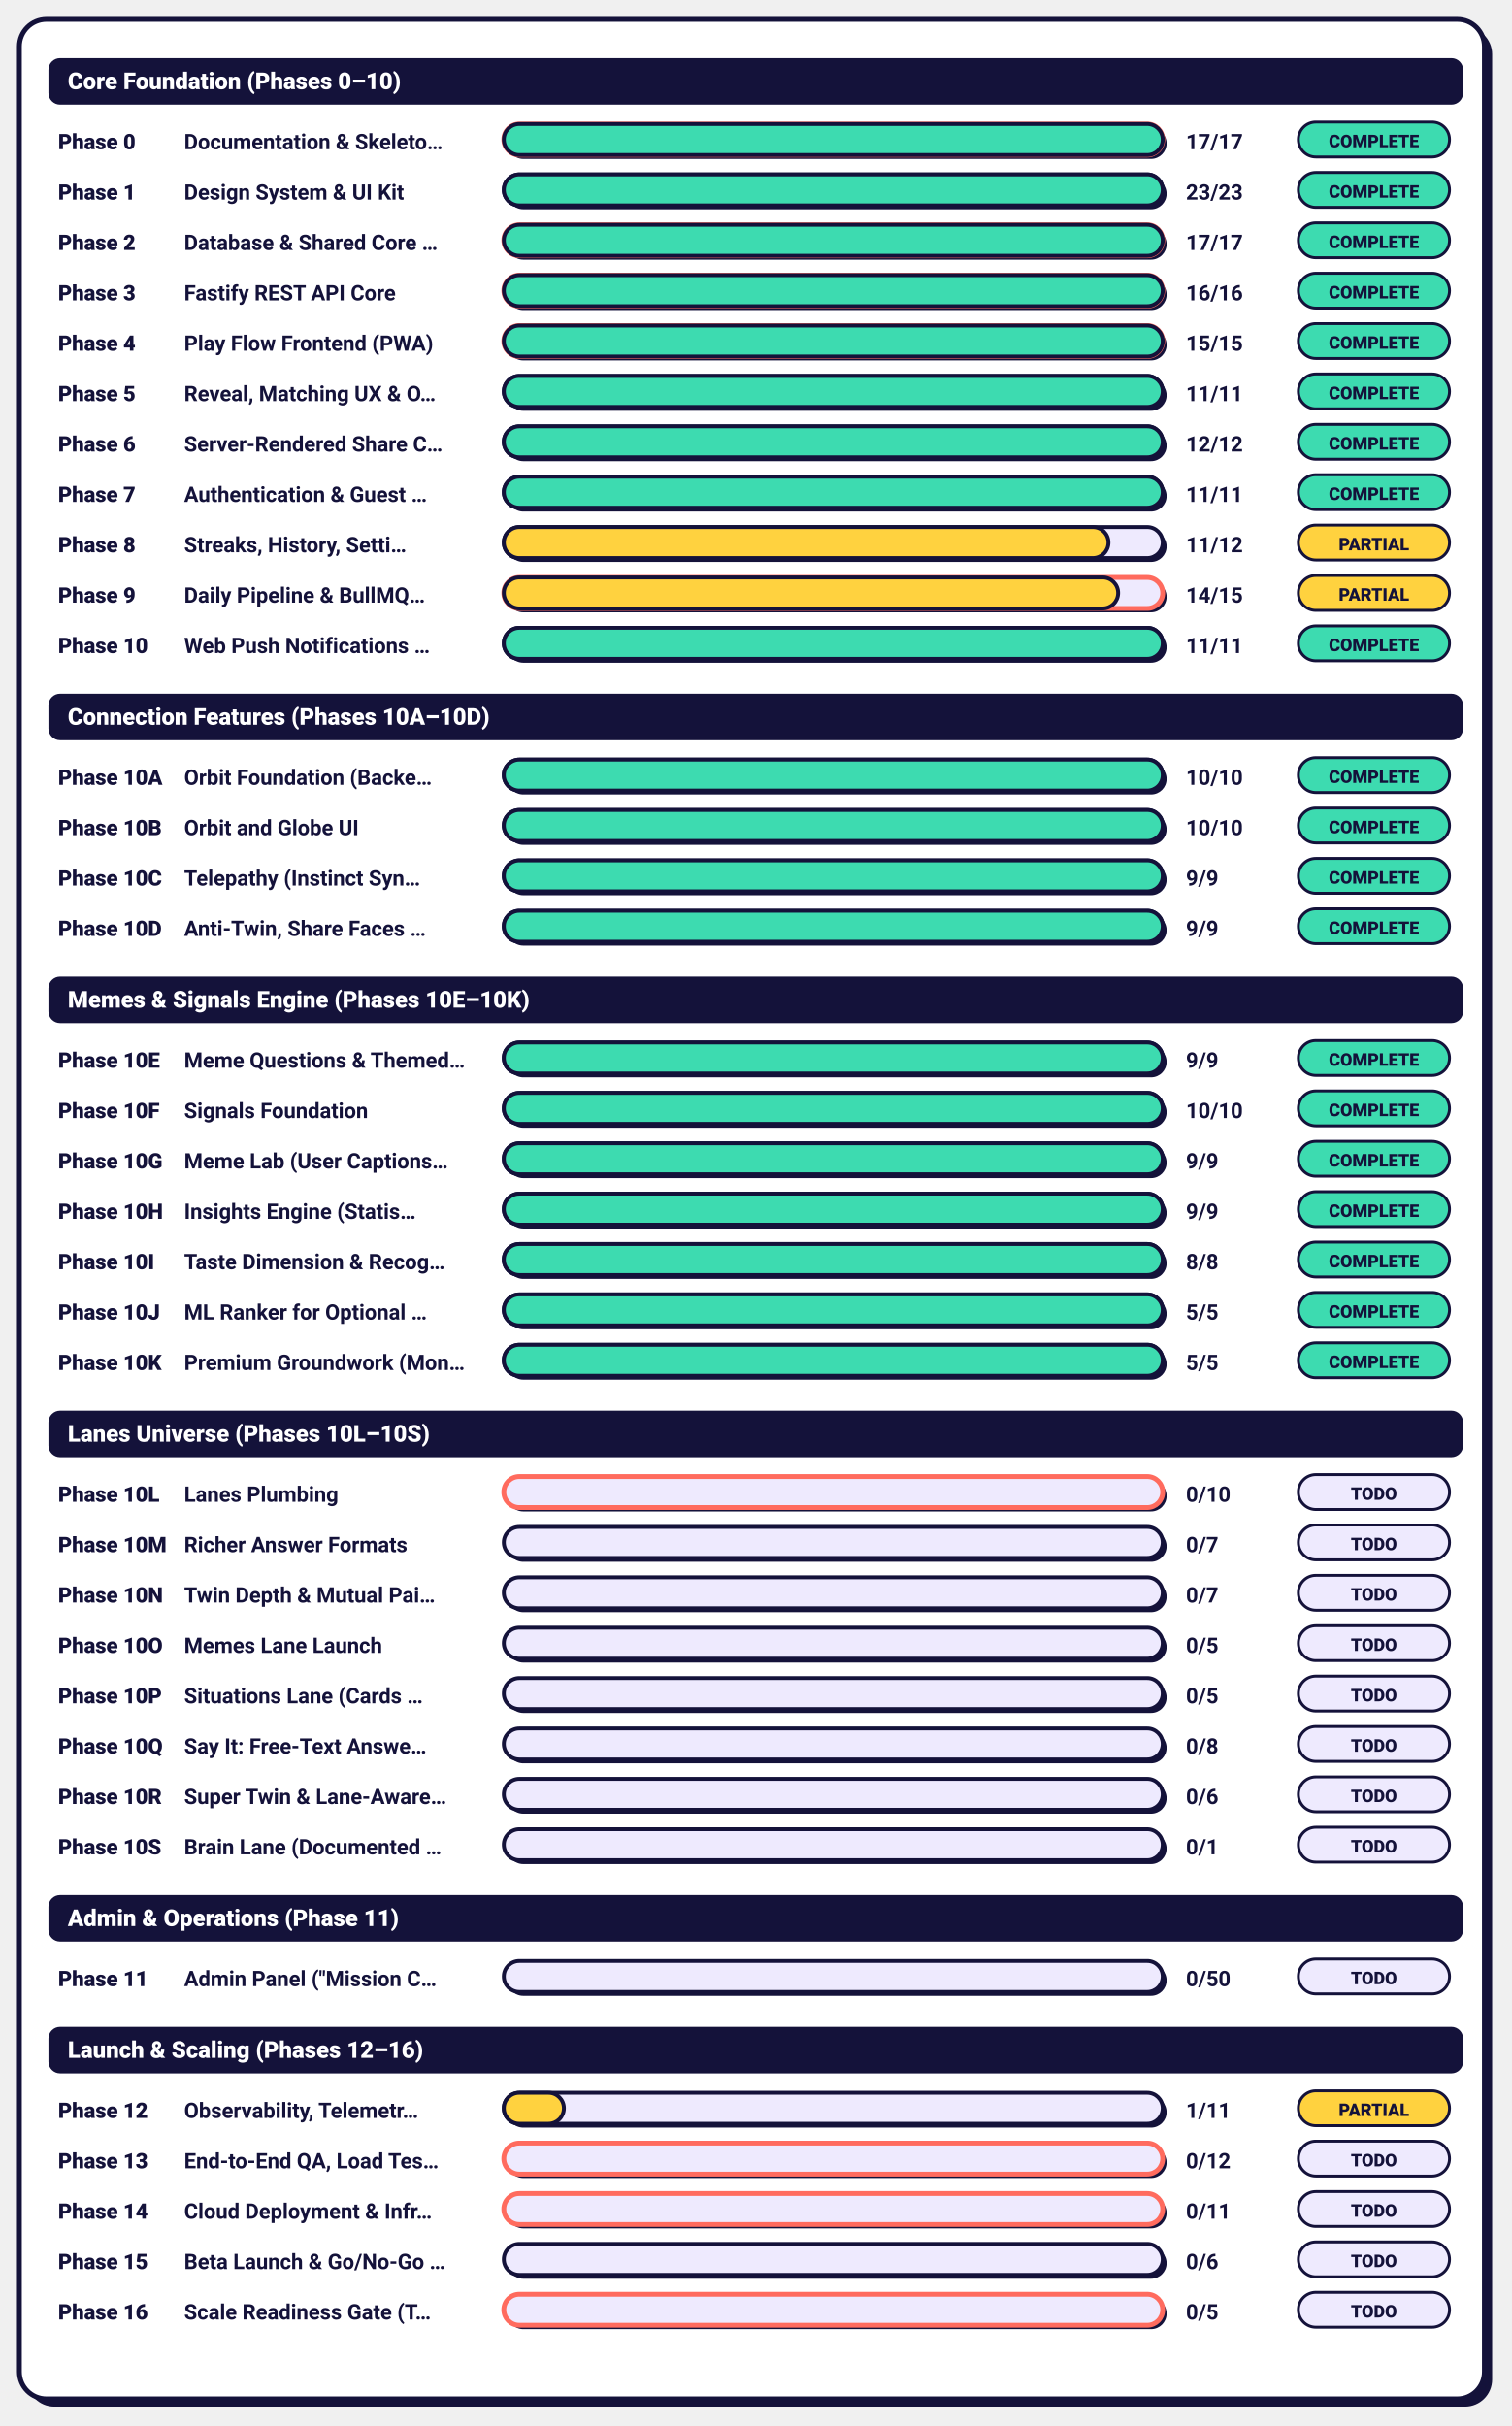
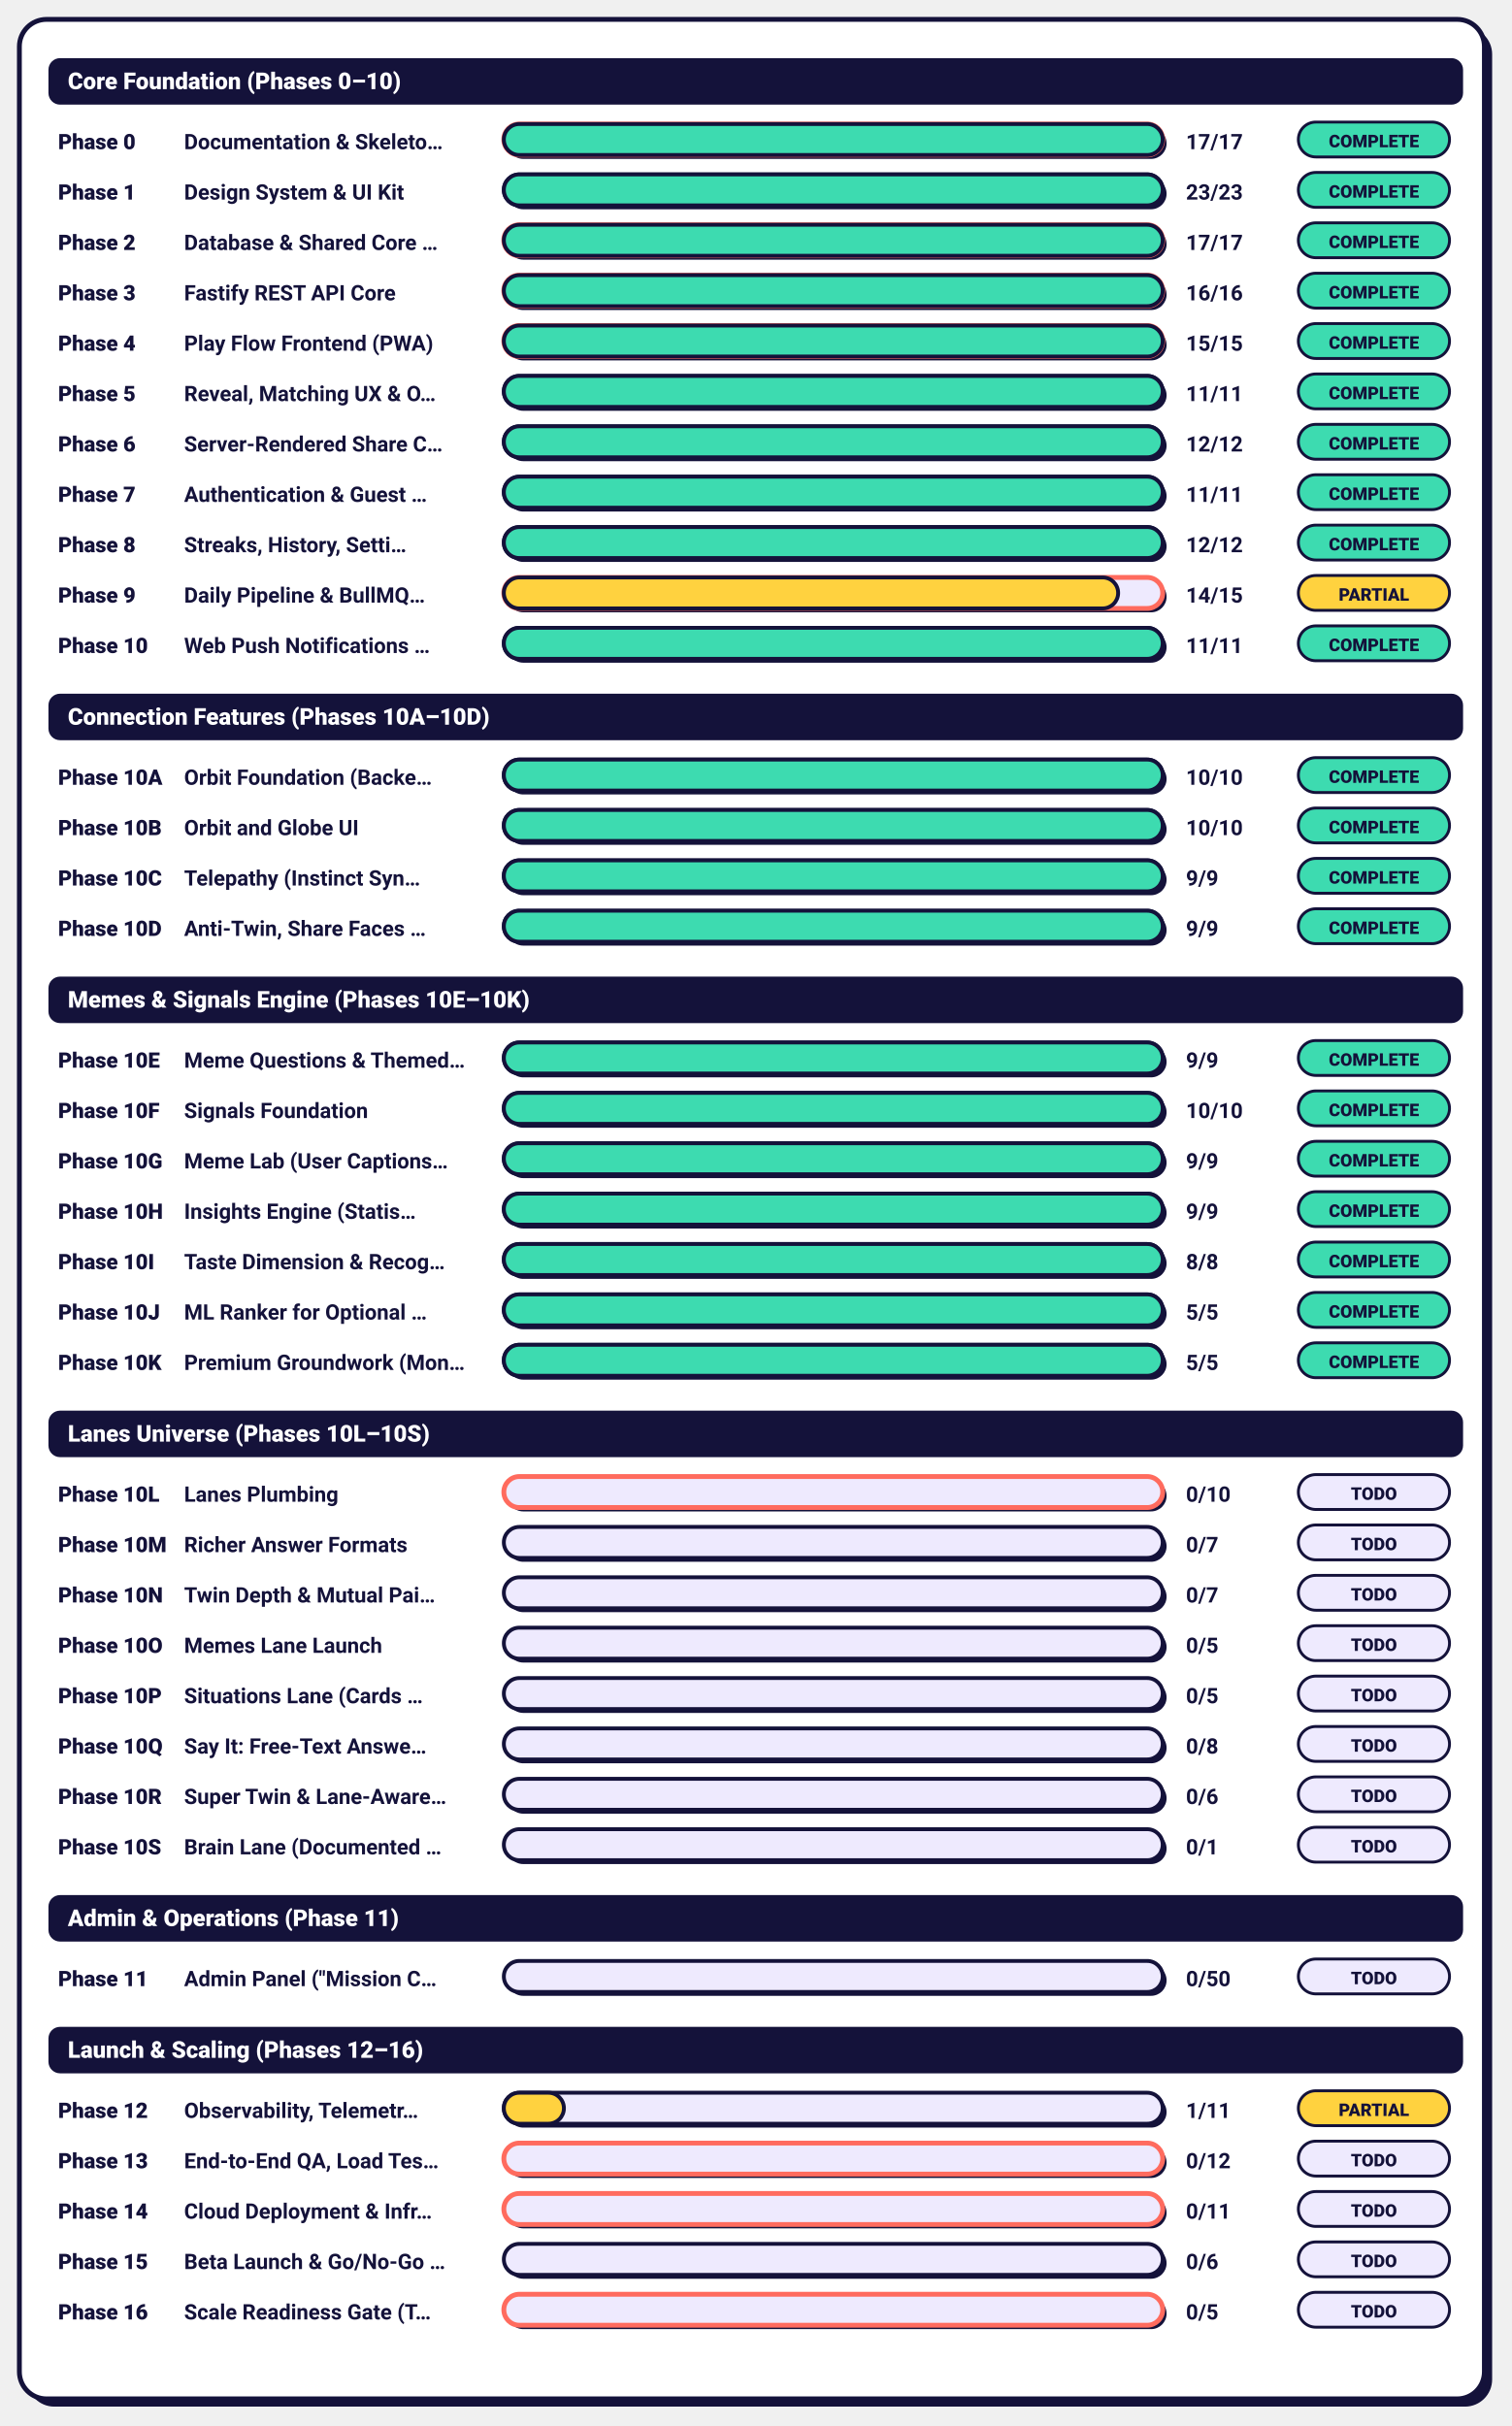
<svg xmlns="http://www.w3.org/2000/svg" width="780" height="1252" viewBox="0 0 780 1252">
  <style>
    text { font-family: system-ui, -apple-system, 'Segoe UI', Roboto, Helvetica, Arial, sans-serif; }
    .gh { font-size: 12px; font-weight: 800; fill: #FFFFFF; }
    .pid { font-size: 11px; font-weight: 800; fill: #14123A; }
    .pname { font-size: 11px; font-weight: 600; fill: #14123A; }
    .pcount { font-size: 11px; font-weight: 700; fill: #14123A; }
    .pstatus { font-size: 9px; font-weight: 800; fill: #14123A; text-anchor: middle; }
    .sh { fill: #14123A; rx: 8px; }
    .tk { fill: #EEEAFE; stroke: #14123A; stroke-width: 2; rx: 8px; }
    .tk-crit { fill: #EEEAFE; stroke: #FF6B5E; stroke-width: 2.5; rx: 8px; }
    .f-mint { fill: #3DDBB0; stroke: #14123A; stroke-width: 2; rx: 8px; }
    .f-sun { fill: #FFD23F; stroke: #14123A; stroke-width: 2; rx: 8px; }
    .f-lav { fill: #EEEAFE; stroke: #14123A; stroke-width: 2; rx: 8px; }
    .b-mint { fill: #3DDBB0; stroke: #14123A; stroke-width: 1.5; rx: 9px; }
    .b-sun { fill: #FFD23F; stroke: #14123A; stroke-width: 1.5; rx: 9px; }
    .b-lav { fill: #EEEAFE; stroke: #14123A; stroke-width: 1.5; rx: 9px; }
  </style>
  <rect x="14" y="14" width="756" height="1228" rx="14" fill="#14123A" />
  <rect x="10" y="10" width="756" height="1228" rx="14" fill="#FFFFFF" stroke="#14123A" stroke-width="2.5" />
  <rect x="25" y="30" width="730" height="24" rx="6" fill="#14123A" />
  <text x="35" y="46" class="gh">Core Foundation (Phases 0–10)</text>
  <text x="30" y="77" class="pid">Phase 0</text>
  <text x="95" y="77" class="pname">Documentation &amp; Skeleto…</text>
  <rect x="262" y="66" width="340" height="16" class="sh" />
  <rect x="260" y="64" width="340" height="16" class="tk-crit" />
  <rect x="260" y="64" width="340" height="16" class="f-mint" />
  <text x="612" y="77" class="pcount">17/17</text>
  <rect x="670" y="63" width="78" height="18" class="b-mint" />
  <text x="709" y="76" class="pstatus">COMPLETE</text>
  <text x="30" y="103" class="pid">Phase 1</text>
  <text x="95" y="103" class="pname">Design System &amp; UI Kit</text>
  <rect x="262" y="92" width="340" height="16" class="sh" />
  <rect x="260" y="90" width="340" height="16" class="tk" />
  <rect x="260" y="90" width="340" height="16" class="f-mint" />
  <text x="612" y="103" class="pcount">23/23</text>
  <rect x="670" y="89" width="78" height="18" class="b-mint" />
  <text x="709" y="102" class="pstatus">COMPLETE</text>
  <text x="30" y="129" class="pid">Phase 2</text>
  <text x="95" y="129" class="pname">Database &amp; Shared Core …</text>
  <rect x="262" y="118" width="340" height="16" class="sh" />
  <rect x="260" y="116" width="340" height="16" class="tk-crit" />
  <rect x="260" y="116" width="340" height="16" class="f-mint" />
  <text x="612" y="129" class="pcount">17/17</text>
  <rect x="670" y="115" width="78" height="18" class="b-mint" />
  <text x="709" y="128" class="pstatus">COMPLETE</text>
  <text x="30" y="155" class="pid">Phase 3</text>
  <text x="95" y="155" class="pname">Fastify REST API Core</text>
  <rect x="262" y="144" width="340" height="16" class="sh" />
  <rect x="260" y="142" width="340" height="16" class="tk-crit" />
  <rect x="260" y="142" width="340" height="16" class="f-mint" />
  <text x="612" y="155" class="pcount">16/16</text>
  <rect x="670" y="141" width="78" height="18" class="b-mint" />
  <text x="709" y="154" class="pstatus">COMPLETE</text>
  <text x="30" y="181" class="pid">Phase 4</text>
  <text x="95" y="181" class="pname">Play Flow Frontend (PWA)</text>
  <rect x="262" y="170" width="340" height="16" class="sh" />
  <rect x="260" y="168" width="340" height="16" class="tk-crit" />
  <rect x="260" y="168" width="340" height="16" class="f-mint" />
  <text x="612" y="181" class="pcount">15/15</text>
  <rect x="670" y="167" width="78" height="18" class="b-mint" />
  <text x="709" y="180" class="pstatus">COMPLETE</text>
  <text x="30" y="207" class="pid">Phase 5</text>
  <text x="95" y="207" class="pname">Reveal, Matching UX &amp; O…</text>
  <rect x="262" y="196" width="340" height="16" class="sh" />
  <rect x="260" y="194" width="340" height="16" class="tk" />
  <rect x="260" y="194" width="340" height="16" class="f-mint" />
  <text x="612" y="207" class="pcount">11/11</text>
  <rect x="670" y="193" width="78" height="18" class="b-mint" />
  <text x="709" y="206" class="pstatus">COMPLETE</text>
  <text x="30" y="233" class="pid">Phase 6</text>
  <text x="95" y="233" class="pname">Server-Rendered Share C…</text>
  <rect x="262" y="222" width="340" height="16" class="sh" />
  <rect x="260" y="220" width="340" height="16" class="tk" />
  <rect x="260" y="220" width="340" height="16" class="f-mint" />
  <text x="612" y="233" class="pcount">12/12</text>
  <rect x="670" y="219" width="78" height="18" class="b-mint" />
  <text x="709" y="232" class="pstatus">COMPLETE</text>
  <text x="30" y="259" class="pid">Phase 7</text>
  <text x="95" y="259" class="pname">Authentication &amp; Guest …</text>
  <rect x="262" y="248" width="340" height="16" class="sh" />
  <rect x="260" y="246" width="340" height="16" class="tk" />
  <rect x="260" y="246" width="340" height="16" class="f-mint" />
  <text x="612" y="259" class="pcount">11/11</text>
  <rect x="670" y="245" width="78" height="18" class="b-mint" />
  <text x="709" y="258" class="pstatus">COMPLETE</text>
  <text x="30" y="285" class="pid">Phase 8</text>
  <text x="95" y="285" class="pname">Streaks, History, Setti…</text>
  <rect x="262" y="274" width="340" height="16" class="sh" />
  <rect x="260" y="272" width="340" height="16" class="tk" />
-   <rect x="260" y="272" width="312" height="16" class="f-sun" />
-   <text x="612" y="285" class="pcount">11/12</text>
-   <rect x="670" y="271" width="78" height="18" class="b-sun" />
-   <text x="709" y="284" class="pstatus">PARTIAL</text>
+   <rect x="260" y="272" width="340" height="16" class="f-mint" />
+   <text x="612" y="285" class="pcount">12/12</text>
+   <rect x="670" y="271" width="78" height="18" class="b-mint" />
+   <text x="709" y="284" class="pstatus">COMPLETE</text>
  <text x="30" y="311" class="pid">Phase 9</text>
  <text x="95" y="311" class="pname">Daily Pipeline &amp; BullMQ…</text>
  <rect x="262" y="300" width="340" height="16" class="sh" />
  <rect x="260" y="298" width="340" height="16" class="tk-crit" />
  <rect x="260" y="298" width="317" height="16" class="f-sun" />
  <text x="612" y="311" class="pcount">14/15</text>
  <rect x="670" y="297" width="78" height="18" class="b-sun" />
  <text x="709" y="310" class="pstatus">PARTIAL</text>
  <text x="30" y="337" class="pid">Phase 10</text>
  <text x="95" y="337" class="pname">Web Push Notifications …</text>
  <rect x="262" y="326" width="340" height="16" class="sh" />
  <rect x="260" y="324" width="340" height="16" class="tk" />
  <rect x="260" y="324" width="340" height="16" class="f-mint" />
  <text x="612" y="337" class="pcount">11/11</text>
  <rect x="670" y="323" width="78" height="18" class="b-mint" />
  <text x="709" y="336" class="pstatus">COMPLETE</text>
  <rect x="25" y="358" width="730" height="24" rx="6" fill="#14123A" />
  <text x="35" y="374" class="gh">Connection Features (Phases 10A–10D)</text>
  <text x="30" y="405" class="pid">Phase 10A</text>
  <text x="95" y="405" class="pname">Orbit Foundation (Backe…</text>
  <rect x="262" y="394" width="340" height="16" class="sh" />
  <rect x="260" y="392" width="340" height="16" class="tk" />
  <rect x="260" y="392" width="340" height="16" class="f-mint" />
  <text x="612" y="405" class="pcount">10/10</text>
  <rect x="670" y="391" width="78" height="18" class="b-mint" />
  <text x="709" y="404" class="pstatus">COMPLETE</text>
  <text x="30" y="431" class="pid">Phase 10B</text>
  <text x="95" y="431" class="pname">Orbit and Globe UI</text>
  <rect x="262" y="420" width="340" height="16" class="sh" />
  <rect x="260" y="418" width="340" height="16" class="tk" />
  <rect x="260" y="418" width="340" height="16" class="f-mint" />
  <text x="612" y="431" class="pcount">10/10</text>
  <rect x="670" y="417" width="78" height="18" class="b-mint" />
  <text x="709" y="430" class="pstatus">COMPLETE</text>
  <text x="30" y="457" class="pid">Phase 10C</text>
  <text x="95" y="457" class="pname">Telepathy (Instinct Syn…</text>
  <rect x="262" y="446" width="340" height="16" class="sh" />
  <rect x="260" y="444" width="340" height="16" class="tk" />
  <rect x="260" y="444" width="340" height="16" class="f-mint" />
  <text x="612" y="457" class="pcount">9/9</text>
  <rect x="670" y="443" width="78" height="18" class="b-mint" />
  <text x="709" y="456" class="pstatus">COMPLETE</text>
  <text x="30" y="483" class="pid">Phase 10D</text>
  <text x="95" y="483" class="pname">Anti-Twin, Share Faces …</text>
  <rect x="262" y="472" width="340" height="16" class="sh" />
  <rect x="260" y="470" width="340" height="16" class="tk" />
  <rect x="260" y="470" width="340" height="16" class="f-mint" />
  <text x="612" y="483" class="pcount">9/9</text>
  <rect x="670" y="469" width="78" height="18" class="b-mint" />
  <text x="709" y="482" class="pstatus">COMPLETE</text>
  <rect x="25" y="504" width="730" height="24" rx="6" fill="#14123A" />
  <text x="35" y="520" class="gh">Memes &amp; Signals Engine (Phases 10E–10K)</text>
  <text x="30" y="551" class="pid">Phase 10E</text>
  <text x="95" y="551" class="pname">Meme Questions &amp; Themed…</text>
  <rect x="262" y="540" width="340" height="16" class="sh" />
  <rect x="260" y="538" width="340" height="16" class="tk" />
  <rect x="260" y="538" width="340" height="16" class="f-mint" />
  <text x="612" y="551" class="pcount">9/9</text>
  <rect x="670" y="537" width="78" height="18" class="b-mint" />
  <text x="709" y="550" class="pstatus">COMPLETE</text>
  <text x="30" y="577" class="pid">Phase 10F</text>
  <text x="95" y="577" class="pname">Signals Foundation</text>
  <rect x="262" y="566" width="340" height="16" class="sh" />
  <rect x="260" y="564" width="340" height="16" class="tk" />
  <rect x="260" y="564" width="340" height="16" class="f-mint" />
  <text x="612" y="577" class="pcount">10/10</text>
  <rect x="670" y="563" width="78" height="18" class="b-mint" />
  <text x="709" y="576" class="pstatus">COMPLETE</text>
  <text x="30" y="603" class="pid">Phase 10G</text>
  <text x="95" y="603" class="pname">Meme Lab (User Captions…</text>
  <rect x="262" y="592" width="340" height="16" class="sh" />
  <rect x="260" y="590" width="340" height="16" class="tk" />
  <rect x="260" y="590" width="340" height="16" class="f-mint" />
  <text x="612" y="603" class="pcount">9/9</text>
  <rect x="670" y="589" width="78" height="18" class="b-mint" />
  <text x="709" y="602" class="pstatus">COMPLETE</text>
  <text x="30" y="629" class="pid">Phase 10H</text>
  <text x="95" y="629" class="pname">Insights Engine (Statis…</text>
  <rect x="262" y="618" width="340" height="16" class="sh" />
  <rect x="260" y="616" width="340" height="16" class="tk" />
  <rect x="260" y="616" width="340" height="16" class="f-mint" />
  <text x="612" y="629" class="pcount">9/9</text>
  <rect x="670" y="615" width="78" height="18" class="b-mint" />
  <text x="709" y="628" class="pstatus">COMPLETE</text>
  <text x="30" y="655" class="pid">Phase 10I</text>
  <text x="95" y="655" class="pname">Taste Dimension &amp; Recog…</text>
  <rect x="262" y="644" width="340" height="16" class="sh" />
  <rect x="260" y="642" width="340" height="16" class="tk" />
  <rect x="260" y="642" width="340" height="16" class="f-mint" />
  <text x="612" y="655" class="pcount">8/8</text>
  <rect x="670" y="641" width="78" height="18" class="b-mint" />
  <text x="709" y="654" class="pstatus">COMPLETE</text>
  <text x="30" y="681" class="pid">Phase 10J</text>
  <text x="95" y="681" class="pname">ML Ranker for Optional …</text>
  <rect x="262" y="670" width="340" height="16" class="sh" />
  <rect x="260" y="668" width="340" height="16" class="tk" />
  <rect x="260" y="668" width="340" height="16" class="f-mint" />
  <text x="612" y="681" class="pcount">5/5</text>
  <rect x="670" y="667" width="78" height="18" class="b-mint" />
  <text x="709" y="680" class="pstatus">COMPLETE</text>
  <text x="30" y="707" class="pid">Phase 10K</text>
  <text x="95" y="707" class="pname">Premium Groundwork (Mon…</text>
  <rect x="262" y="696" width="340" height="16" class="sh" />
  <rect x="260" y="694" width="340" height="16" class="tk" />
  <rect x="260" y="694" width="340" height="16" class="f-mint" />
  <text x="612" y="707" class="pcount">5/5</text>
  <rect x="670" y="693" width="78" height="18" class="b-mint" />
  <text x="709" y="706" class="pstatus">COMPLETE</text>
  <rect x="25" y="728" width="730" height="24" rx="6" fill="#14123A" />
  <text x="35" y="744" class="gh">Lanes Universe (Phases 10L–10S)</text>
  <text x="30" y="775" class="pid">Phase 10L</text>
  <text x="95" y="775" class="pname">Lanes Plumbing</text>
  <rect x="262" y="764" width="340" height="16" class="sh" />
  <rect x="260" y="762" width="340" height="16" class="tk-crit" />
  <text x="612" y="775" class="pcount">0/10</text>
  <rect x="670" y="761" width="78" height="18" class="b-lav" />
  <text x="709" y="774" class="pstatus">TODO</text>
  <text x="30" y="801" class="pid">Phase 10M</text>
  <text x="95" y="801" class="pname">Richer Answer Formats</text>
  <rect x="262" y="790" width="340" height="16" class="sh" />
  <rect x="260" y="788" width="340" height="16" class="tk" />
  <text x="612" y="801" class="pcount">0/7</text>
  <rect x="670" y="787" width="78" height="18" class="b-lav" />
  <text x="709" y="800" class="pstatus">TODO</text>
  <text x="30" y="827" class="pid">Phase 10N</text>
  <text x="95" y="827" class="pname">Twin Depth &amp; Mutual Pai…</text>
  <rect x="262" y="816" width="340" height="16" class="sh" />
  <rect x="260" y="814" width="340" height="16" class="tk" />
  <text x="612" y="827" class="pcount">0/7</text>
  <rect x="670" y="813" width="78" height="18" class="b-lav" />
  <text x="709" y="826" class="pstatus">TODO</text>
  <text x="30" y="853" class="pid">Phase 10O</text>
  <text x="95" y="853" class="pname">Memes Lane Launch</text>
  <rect x="262" y="842" width="340" height="16" class="sh" />
  <rect x="260" y="840" width="340" height="16" class="tk" />
  <text x="612" y="853" class="pcount">0/5</text>
  <rect x="670" y="839" width="78" height="18" class="b-lav" />
  <text x="709" y="852" class="pstatus">TODO</text>
  <text x="30" y="879" class="pid">Phase 10P</text>
  <text x="95" y="879" class="pname">Situations Lane (Cards …</text>
  <rect x="262" y="868" width="340" height="16" class="sh" />
  <rect x="260" y="866" width="340" height="16" class="tk" />
  <text x="612" y="879" class="pcount">0/5</text>
  <rect x="670" y="865" width="78" height="18" class="b-lav" />
  <text x="709" y="878" class="pstatus">TODO</text>
  <text x="30" y="905" class="pid">Phase 10Q</text>
  <text x="95" y="905" class="pname">Say It: Free-Text Answe…</text>
  <rect x="262" y="894" width="340" height="16" class="sh" />
  <rect x="260" y="892" width="340" height="16" class="tk" />
  <text x="612" y="905" class="pcount">0/8</text>
  <rect x="670" y="891" width="78" height="18" class="b-lav" />
  <text x="709" y="904" class="pstatus">TODO</text>
  <text x="30" y="931" class="pid">Phase 10R</text>
  <text x="95" y="931" class="pname">Super Twin &amp; Lane-Aware…</text>
  <rect x="262" y="920" width="340" height="16" class="sh" />
  <rect x="260" y="918" width="340" height="16" class="tk" />
  <text x="612" y="931" class="pcount">0/6</text>
  <rect x="670" y="917" width="78" height="18" class="b-lav" />
  <text x="709" y="930" class="pstatus">TODO</text>
  <text x="30" y="957" class="pid">Phase 10S</text>
  <text x="95" y="957" class="pname">Brain Lane (Documented …</text>
  <rect x="262" y="946" width="340" height="16" class="sh" />
  <rect x="260" y="944" width="340" height="16" class="tk" />
  <text x="612" y="957" class="pcount">0/1</text>
  <rect x="670" y="943" width="78" height="18" class="b-lav" />
  <text x="709" y="956" class="pstatus">TODO</text>
  <rect x="25" y="978" width="730" height="24" rx="6" fill="#14123A" />
  <text x="35" y="994" class="gh">Admin &amp; Operations (Phase 11)</text>
  <text x="30" y="1025" class="pid">Phase 11</text>
  <text x="95" y="1025" class="pname">Admin Panel ("Mission C…</text>
  <rect x="262" y="1014" width="340" height="16" class="sh" />
  <rect x="260" y="1012" width="340" height="16" class="tk" />
  <text x="612" y="1025" class="pcount">0/50</text>
  <rect x="670" y="1011" width="78" height="18" class="b-lav" />
  <text x="709" y="1024" class="pstatus">TODO</text>
  <rect x="25" y="1046" width="730" height="24" rx="6" fill="#14123A" />
  <text x="35" y="1062" class="gh">Launch &amp; Scaling (Phases 12–16)</text>
  <text x="30" y="1093" class="pid">Phase 12</text>
  <text x="95" y="1093" class="pname">Observability, Telemetr…</text>
  <rect x="262" y="1082" width="340" height="16" class="sh" />
  <rect x="260" y="1080" width="340" height="16" class="tk" />
  <rect x="260" y="1080" width="31" height="16" class="f-sun" />
  <text x="612" y="1093" class="pcount">1/11</text>
  <rect x="670" y="1079" width="78" height="18" class="b-sun" />
  <text x="709" y="1092" class="pstatus">PARTIAL</text>
  <text x="30" y="1119" class="pid">Phase 13</text>
  <text x="95" y="1119" class="pname">End-to-End QA, Load Tes…</text>
  <rect x="262" y="1108" width="340" height="16" class="sh" />
  <rect x="260" y="1106" width="340" height="16" class="tk-crit" />
  <text x="612" y="1119" class="pcount">0/12</text>
  <rect x="670" y="1105" width="78" height="18" class="b-lav" />
  <text x="709" y="1118" class="pstatus">TODO</text>
  <text x="30" y="1145" class="pid">Phase 14</text>
  <text x="95" y="1145" class="pname">Cloud Deployment &amp; Infr…</text>
  <rect x="262" y="1134" width="340" height="16" class="sh" />
  <rect x="260" y="1132" width="340" height="16" class="tk-crit" />
  <text x="612" y="1145" class="pcount">0/11</text>
  <rect x="670" y="1131" width="78" height="18" class="b-lav" />
  <text x="709" y="1144" class="pstatus">TODO</text>
  <text x="30" y="1171" class="pid">Phase 15</text>
  <text x="95" y="1171" class="pname">Beta Launch &amp; Go/No-Go …</text>
  <rect x="262" y="1160" width="340" height="16" class="sh" />
  <rect x="260" y="1158" width="340" height="16" class="tk" />
  <text x="612" y="1171" class="pcount">0/6</text>
  <rect x="670" y="1157" width="78" height="18" class="b-lav" />
  <text x="709" y="1170" class="pstatus">TODO</text>
  <text x="30" y="1197" class="pid">Phase 16</text>
  <text x="95" y="1197" class="pname">Scale Readiness Gate (T…</text>
  <rect x="262" y="1186" width="340" height="16" class="sh" />
  <rect x="260" y="1184" width="340" height="16" class="tk-crit" />
  <text x="612" y="1197" class="pcount">0/5</text>
  <rect x="670" y="1183" width="78" height="18" class="b-lav" />
  <text x="709" y="1196" class="pstatus">TODO</text>
</svg>
